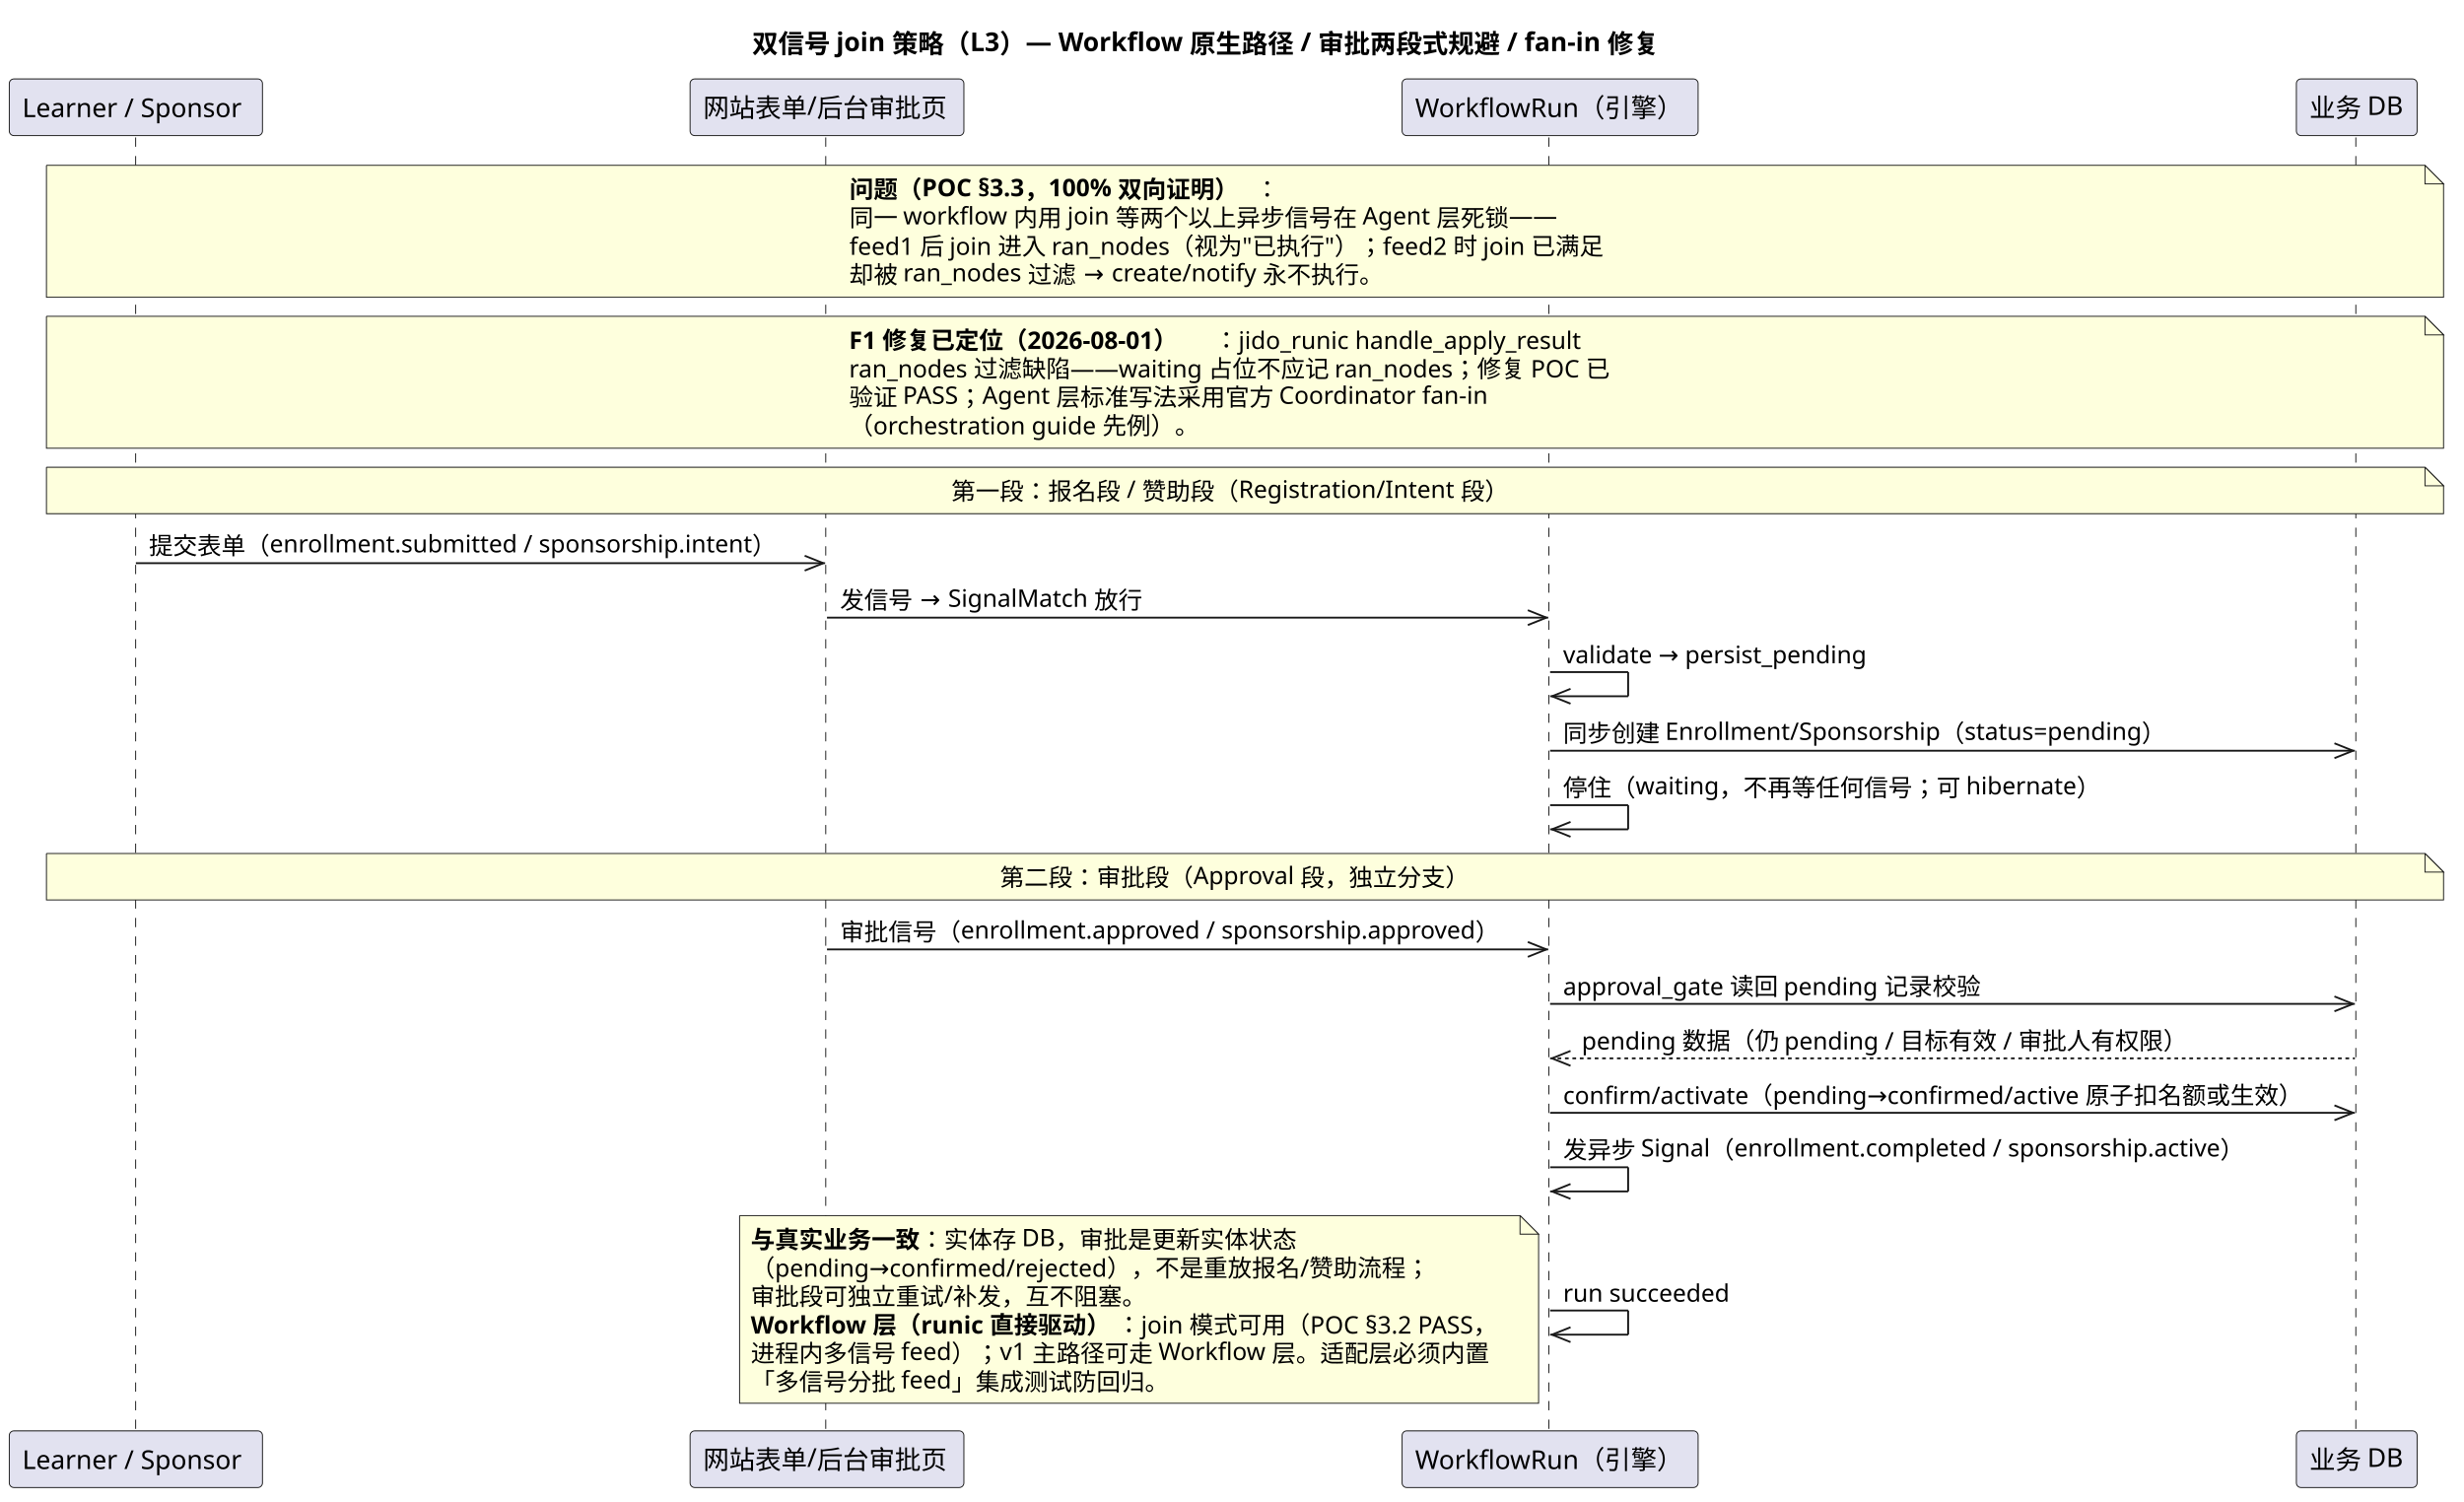
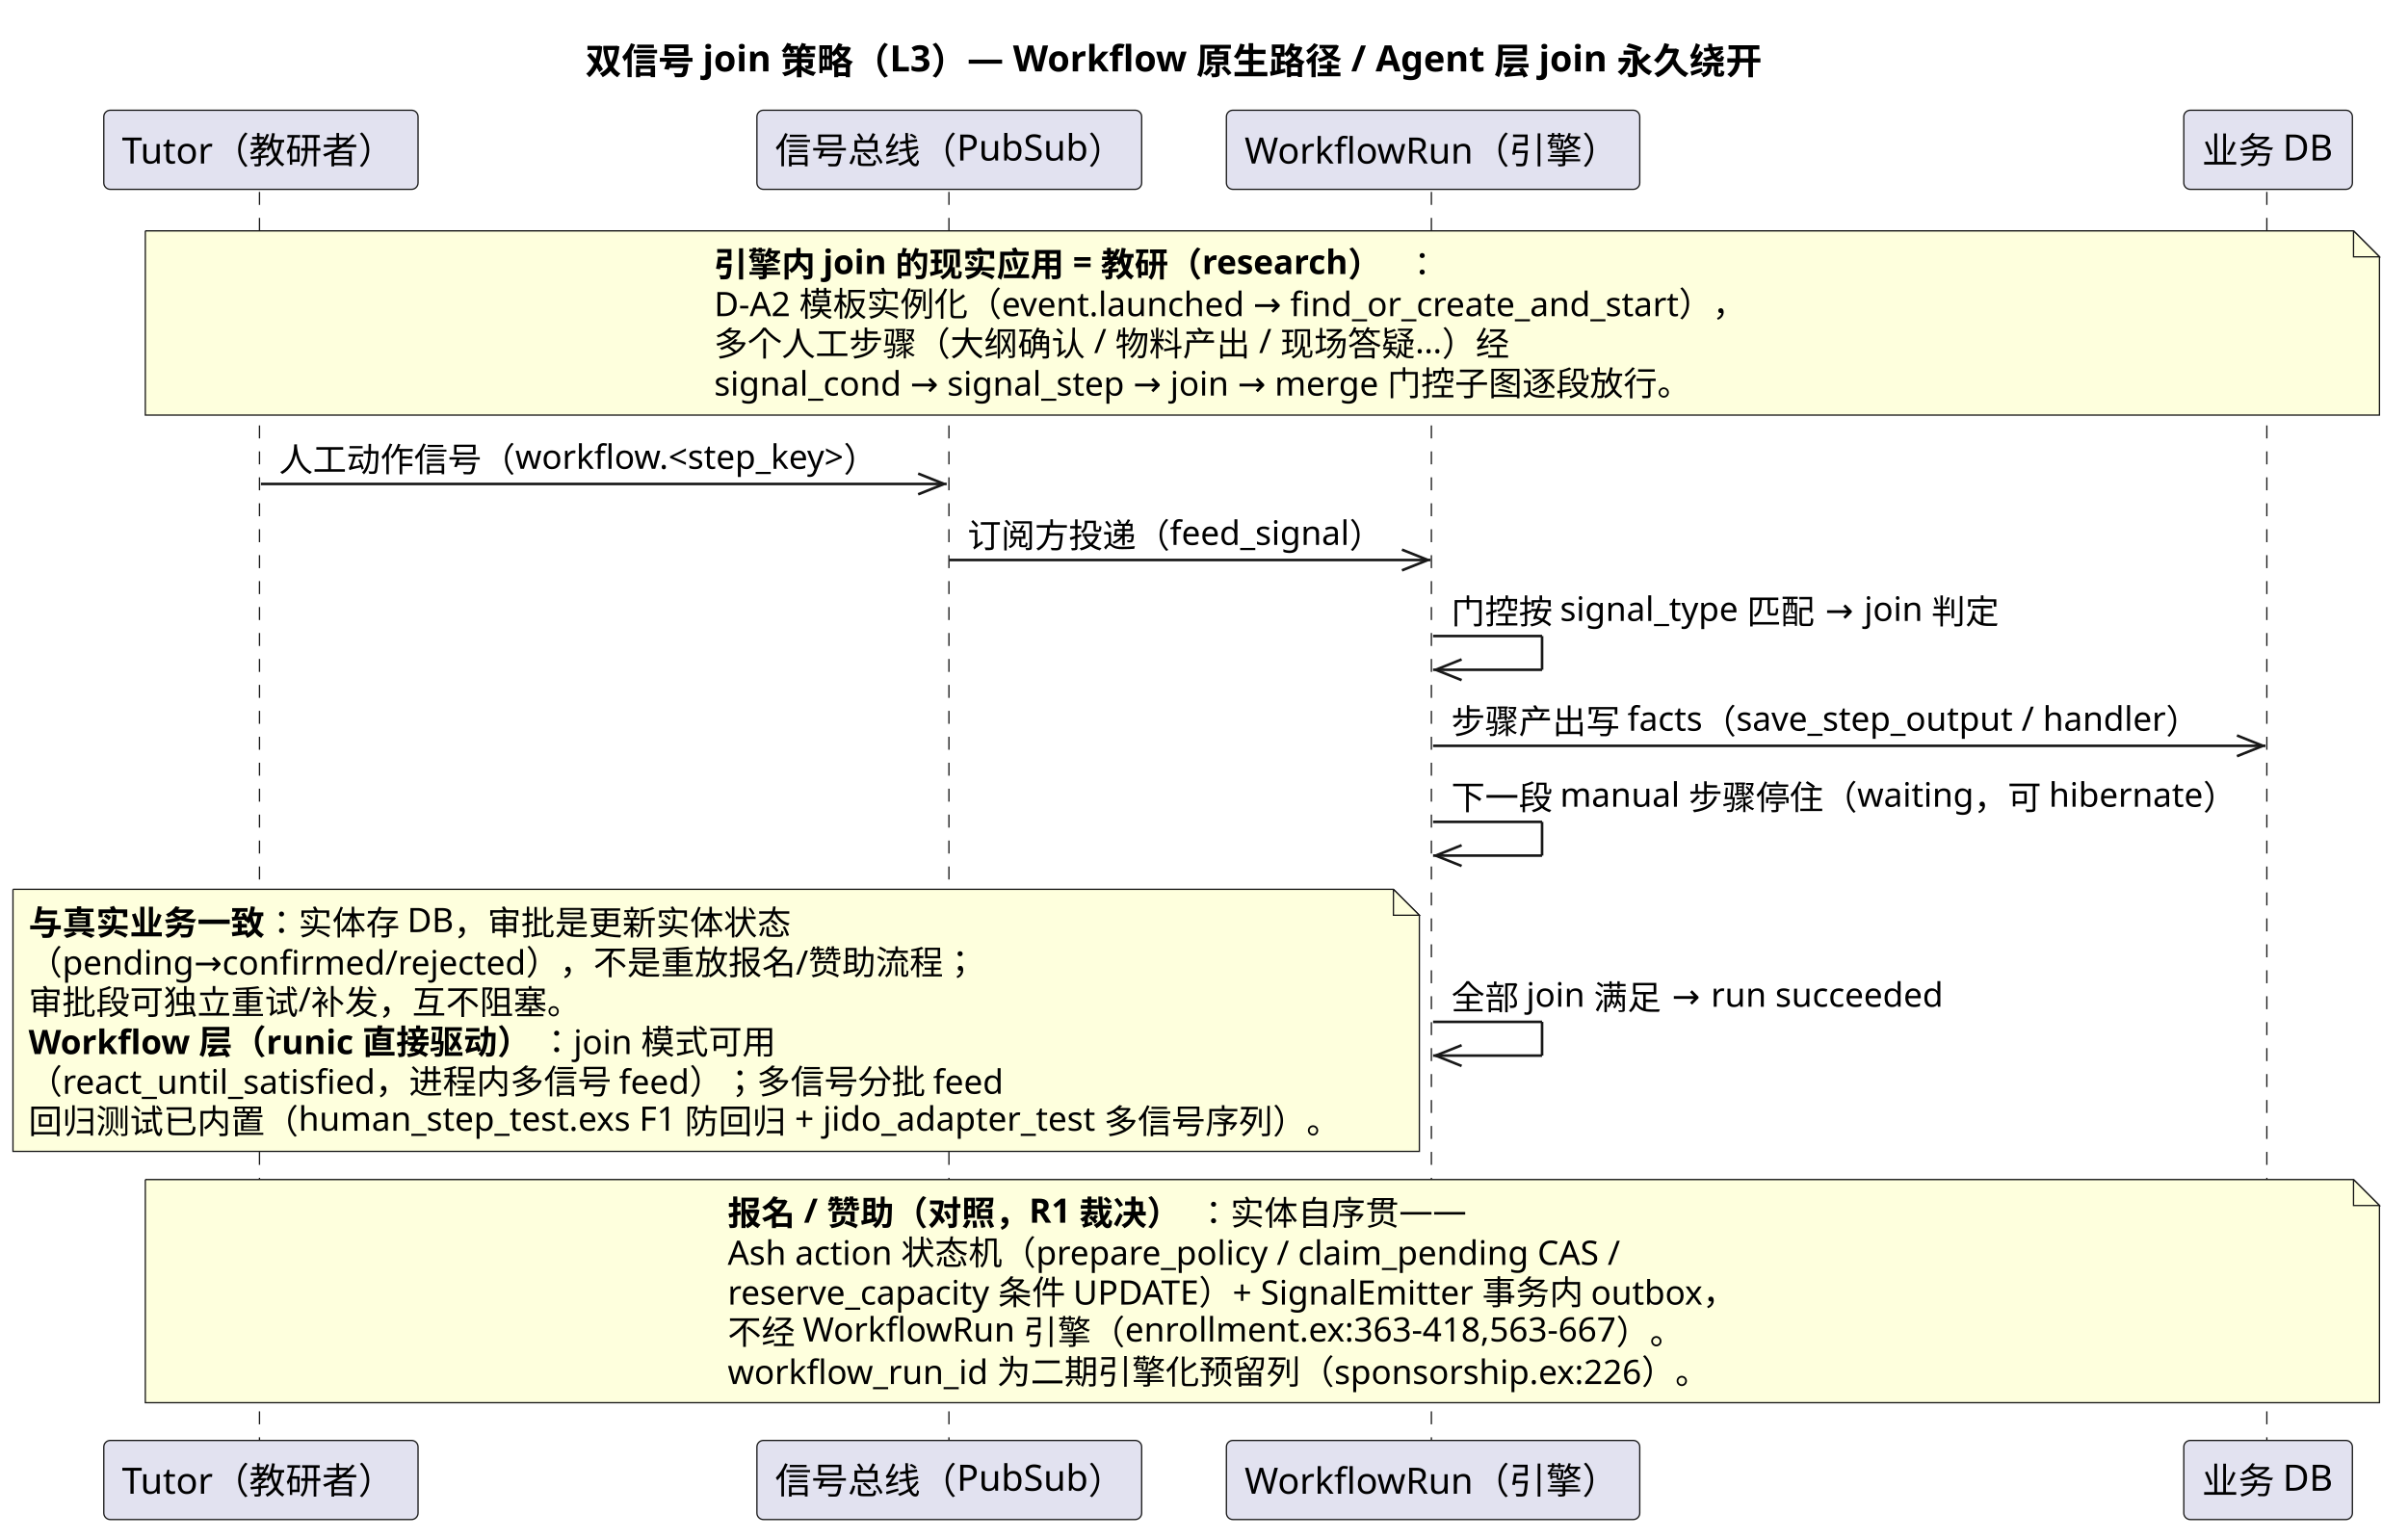
- <svg xmlns="http://www.w3.org/2000/svg" contentStyleType="text/css" data-diagram-type="SEQUENCE" height="808px" preserveAspectRatio="none" style="width:1326px;height:808px;background:#FFFFFF;" version="1.1" viewBox="0 0 1326 808" width="1326px" zoomAndPan="magnify">
+ <svg xmlns="http://www.w3.org/2000/svg" contentStyleType="text/css" data-diagram-type="SEQUENCE" height="593px" preserveAspectRatio="none" style="width:928px;height:593px;background:#FFFFFF;" version="1.1" viewBox="0 0 928 593" width="928px" zoomAndPan="magnify">
  <defs />
  <g>
-     <g class="title" data-source-line="10">
-       <text fill="#000000" font-family="sans-serif" font-size="14" font-weight="700" lengthAdjust="spacing" textLength="510.2" x="404.781" y="28.535">双信号 join 策略（L3）— Workflow 原生路径 / 审批两段式规避 / fan-in 修复</text>
+     <g class="title" data-source-line="19">
+       <text fill="#000000" font-family="sans-serif" font-size="14" font-weight="700" lengthAdjust="spacing" textLength="470.333" x="225.617" y="28.535">双信号 join 策略（L3）— Workflow 原生路径 / Agent 层 join 永久绕开</text>
    </g>
-     <g class="participant-lifeline" data-entity-uid="part1" data-qualified-name="L" data-source-line="15" id="part1-lifeline">
+     <g class="participant-lifeline" data-entity-uid="part1" data-qualified-name="T" data-source-line="24" id="part1-lifeline">
      <g>
-         <rect fill="#000000" fill-opacity="0" height="697.074" width="8" x="69.124" y="73.977" />
-         <line style="stroke:#181818;stroke-width:0.5;stroke-dasharray:5,5;" x1="73" x2="73" y1="73.977" y2="771.051" />
+         <rect fill="#000000" fill-opacity="0" height="482.211" width="8" x="96.553" y="73.977" />
+         <line style="stroke:#181818;stroke-width:0.5;stroke-dasharray:5,5;" x1="100" x2="100" y1="73.977" y2="556.188" />
      </g>
    </g>
-     <g class="participant-lifeline" data-entity-uid="part2" data-qualified-name="W" data-source-line="16" id="part2-lifeline">
+     <g class="participant-lifeline" data-entity-uid="part2" data-qualified-name="BUS" data-source-line="25" id="part2-lifeline">
      <g>
-         <rect fill="#000000" fill-opacity="0" height="697.074" width="8" x="441.045" y="73.977" />
-         <line style="stroke:#181818;stroke-width:0.5;stroke-dasharray:5,5;" x1="444.374" x2="444.374" y1="73.977" y2="771.051" />
+         <rect fill="#000000" fill-opacity="0" height="482.211" width="8" x="361.84" y="73.977" />
+         <line style="stroke:#181818;stroke-width:0.5;stroke-dasharray:5,5;" x1="365.701" x2="365.701" y1="73.977" y2="556.188" />
      </g>
    </g>
-     <g class="participant-lifeline" data-entity-uid="part3" data-qualified-name="R" data-source-line="17" id="part3-lifeline">
+     <g class="participant-lifeline" data-entity-uid="part3" data-qualified-name="R" data-source-line="26" id="part3-lifeline">
      <g>
-         <rect fill="#000000" fill-opacity="0" height="697.074" width="8" x="830.188" y="73.977" />
-         <line style="stroke:#181818;stroke-width:0.5;stroke-dasharray:5,5;" x1="833.539" x2="833.539" y1="73.977" y2="771.051" />
+         <rect fill="#000000" fill-opacity="0" height="482.211" width="8" x="548.283" y="73.977" />
+         <line style="stroke:#181818;stroke-width:0.5;stroke-dasharray:5,5;" x1="551.634" x2="551.634" y1="73.977" y2="556.188" />
      </g>
    </g>
-     <g class="participant-lifeline" data-entity-uid="part4" data-qualified-name="DB" data-source-line="18" id="part4-lifeline">
+     <g class="participant-lifeline" data-entity-uid="part4" data-qualified-name="DB" data-source-line="27" id="part4-lifeline">
      <g>
-         <rect fill="#000000" fill-opacity="0" height="697.074" width="8" x="1264.278" y="73.977" />
-         <line style="stroke:#181818;stroke-width:0.5;stroke-dasharray:5,5;" x1="1267.793" x2="1267.793" y1="73.977" y2="771.051" />
+         <rect fill="#000000" fill-opacity="0" height="482.211" width="8" x="870.083" y="73.977" />
+         <line style="stroke:#181818;stroke-width:0.5;stroke-dasharray:5,5;" x1="873.599" x2="873.599" y1="73.977" y2="556.188" />
      </g>
    </g>
-     <g class="participant participant-head" data-entity-uid="part1" data-qualified-name="L" data-source-line="15" id="part1-head">
-       <rect fill="#E2E2F0" height="30.488" rx="2.5" ry="2.5" style="stroke:#181818;stroke-width:0.5;" width="136.247" x="5" y="42.488" />
-       <text fill="#000000" font-family="sans-serif" font-size="14" lengthAdjust="spacing" textLength="122.247" x="12" y="63.023">Learner / Sponsor</text>
+     <g class="participant participant-head" data-entity-uid="part1" data-qualified-name="T" data-source-line="24" id="part1-head">
+       <rect fill="#E2E2F0" height="30.488" rx="2.5" ry="2.5" style="stroke:#181818;stroke-width:0.5;" width="121.106" x="40" y="42.488" />
+       <text fill="#000000" font-family="sans-serif" font-size="14" lengthAdjust="spacing" textLength="107.106" x="47" y="63.023">Tutor（教研者）</text>
    </g>
-     <g class="participant participant-tail" data-entity-uid="part1" data-qualified-name="L" data-source-line="15" id="part1-tail">
-       <rect fill="#E2E2F0" height="30.488" rx="2.5" ry="2.5" style="stroke:#181818;stroke-width:0.5;" width="136.247" x="5" y="770.051" />
-       <text fill="#000000" font-family="sans-serif" font-size="14" lengthAdjust="spacing" textLength="122.247" x="12" y="790.586">Learner / Sponsor</text>
+     <g class="participant participant-tail" data-entity-uid="part1" data-qualified-name="T" data-source-line="24" id="part1-tail">
+       <rect fill="#E2E2F0" height="30.488" rx="2.5" ry="2.5" style="stroke:#181818;stroke-width:0.5;" width="121.106" x="40" y="555.188" />
+       <text fill="#000000" font-family="sans-serif" font-size="14" lengthAdjust="spacing" textLength="107.106" x="47" y="575.723">Tutor（教研者）</text>
    </g>
-     <g class="participant participant-head" data-entity-uid="part2" data-qualified-name="W" data-source-line="16" id="part2-head">
-       <rect fill="#E2E2F0" height="30.488" rx="2.5" ry="2.5" style="stroke:#181818;stroke-width:0.5;" width="147.342" x="371.374" y="42.488" />
-       <text fill="#000000" font-family="sans-serif" font-size="14" lengthAdjust="spacing" textLength="133.342" x="378.374" y="63.023">网站表单/后台审批页</text>
+     <g class="participant participant-head" data-entity-uid="part2" data-qualified-name="BUS" data-source-line="25" id="part2-head">
+       <rect fill="#E2E2F0" height="30.488" rx="2.5" ry="2.5" style="stroke:#181818;stroke-width:0.5;" width="148.278" x="291.701" y="42.488" />
+       <text fill="#000000" font-family="sans-serif" font-size="14" lengthAdjust="spacing" textLength="134.278" x="298.701" y="63.023">信号总线（PubSub）</text>
    </g>
-     <g class="participant participant-tail" data-entity-uid="part2" data-qualified-name="W" data-source-line="16" id="part2-tail">
-       <rect fill="#E2E2F0" height="30.488" rx="2.5" ry="2.5" style="stroke:#181818;stroke-width:0.5;" width="147.342" x="371.374" y="770.051" />
-       <text fill="#000000" font-family="sans-serif" font-size="14" lengthAdjust="spacing" textLength="133.342" x="378.374" y="790.586">网站表单/后台审批页</text>
+     <g class="participant participant-tail" data-entity-uid="part2" data-qualified-name="BUS" data-source-line="25" id="part2-tail">
+       <rect fill="#E2E2F0" height="30.488" rx="2.5" ry="2.5" style="stroke:#181818;stroke-width:0.5;" width="148.278" x="291.701" y="555.188" />
+       <text fill="#000000" font-family="sans-serif" font-size="14" lengthAdjust="spacing" textLength="134.278" x="298.701" y="575.723">信号总线（PubSub）</text>
    </g>
-     <g class="participant participant-head" data-entity-uid="part3" data-qualified-name="R" data-source-line="17" id="part3-head">
-       <rect fill="#E2E2F0" height="30.488" rx="2.5" ry="2.5" style="stroke:#181818;stroke-width:0.5;" width="159.298" x="754.539" y="42.488" />
-       <text fill="#000000" font-family="sans-serif" font-size="14" lengthAdjust="spacing" textLength="145.298" x="761.539" y="63.023">WorkflowRun（引擎）</text>
+     <g class="participant participant-head" data-entity-uid="part3" data-qualified-name="R" data-source-line="26" id="part3-head">
+       <rect fill="#E2E2F0" height="30.488" rx="2.5" ry="2.5" style="stroke:#181818;stroke-width:0.5;" width="159.298" x="472.634" y="42.488" />
+       <text fill="#000000" font-family="sans-serif" font-size="14" lengthAdjust="spacing" textLength="145.298" x="479.634" y="63.023">WorkflowRun（引擎）</text>
    </g>
-     <g class="participant participant-tail" data-entity-uid="part3" data-qualified-name="R" data-source-line="17" id="part3-tail">
-       <rect fill="#E2E2F0" height="30.488" rx="2.5" ry="2.5" style="stroke:#181818;stroke-width:0.5;" width="159.298" x="754.539" y="770.051" />
-       <text fill="#000000" font-family="sans-serif" font-size="14" lengthAdjust="spacing" textLength="145.298" x="761.539" y="790.586">WorkflowRun（引擎）</text>
+     <g class="participant participant-tail" data-entity-uid="part3" data-qualified-name="R" data-source-line="26" id="part3-tail">
+       <rect fill="#E2E2F0" height="30.488" rx="2.5" ry="2.5" style="stroke:#181818;stroke-width:0.5;" width="159.298" x="472.634" y="555.188" />
+       <text fill="#000000" font-family="sans-serif" font-size="14" lengthAdjust="spacing" textLength="145.298" x="479.634" y="575.723">WorkflowRun（引擎）</text>
    </g>
-     <g class="participant participant-head" data-entity-uid="part4" data-qualified-name="DB" data-source-line="18" id="part4-head">
-       <rect fill="#E2E2F0" height="30.488" rx="2.5" ry="2.5" style="stroke:#181818;stroke-width:0.5;" width="64.969" x="1235.793" y="42.488" />
-       <text fill="#000000" font-family="sans-serif" font-size="14" lengthAdjust="spacing" textLength="50.969" x="1242.793" y="63.023">业务 DB</text>
+     <g class="participant participant-head" data-entity-uid="part4" data-qualified-name="DB" data-source-line="27" id="part4-head">
+       <rect fill="#E2E2F0" height="30.488" rx="2.5" ry="2.5" style="stroke:#181818;stroke-width:0.5;" width="64.969" x="841.599" y="42.488" />
+       <text fill="#000000" font-family="sans-serif" font-size="14" lengthAdjust="spacing" textLength="50.969" x="848.599" y="63.023">业务 DB</text>
    </g>
-     <g class="participant participant-tail" data-entity-uid="part4" data-qualified-name="DB" data-source-line="18" id="part4-tail">
-       <rect fill="#E2E2F0" height="30.488" rx="2.5" ry="2.5" style="stroke:#181818;stroke-width:0.5;" width="64.969" x="1235.793" y="770.051" />
-       <text fill="#000000" font-family="sans-serif" font-size="14" lengthAdjust="spacing" textLength="50.969" x="1242.793" y="790.586">业务 DB</text>
+     <g class="participant participant-tail" data-entity-uid="part4" data-qualified-name="DB" data-source-line="27" id="part4-tail">
+       <rect fill="#E2E2F0" height="30.488" rx="2.5" ry="2.5" style="stroke:#181818;stroke-width:0.5;" width="64.969" x="841.599" y="555.188" />
+       <text fill="#000000" font-family="sans-serif" font-size="14" lengthAdjust="spacing" textLength="50.969" x="848.599" y="575.723">业务 DB</text>
    </g>
-     <path d="M25,88.977 L25,159.977 L1315,159.977 L1315,98.977 L1305,88.977 L25,88.977" fill="#FEFFDD" style="stroke:#181818;stroke-width:0.5;" />
-     <path d="M1305,88.977 L1305,98.977 L1315,98.977 L1305,88.977" fill="#FEFFDD" style="stroke:#181818;stroke-width:0.5;" />
-     <text fill="#000000" font-family="sans-serif" font-size="13" font-weight="700" lengthAdjust="spacing" textLength="218.353" x="457.11" y="106.545">问题（POC §3.3，100% 双向证明）</text>
-     <text fill="#000000" font-family="sans-serif" font-size="13" lengthAdjust="spacing" textLength="13" x="675.463" y="106.545">：</text>
-     <text fill="#000000" font-family="sans-serif" font-size="13" lengthAdjust="spacing" textLength="390.152" x="457.11" y="121.856">同一 workflow 内用 join 等两个以上异步信号在 Agent 层死锁——</text>
-     <text fill="#000000" font-family="sans-serif" font-size="13" lengthAdjust="spacing" textLength="417.543" x="457.11" y="137.166">feed1 后 join 进入 ran_nodes（视为"已执行"）；feed2 时 join 已满足</text>
-     <text fill="#000000" font-family="sans-serif" font-size="13" lengthAdjust="spacing" textLength="297.305" x="457.11" y="152.477">却被 ran_nodes 过滤 → create/notify 永不执行。</text>
-     <path d="M25,170.219 L25,241.219 L1315,241.219 L1315,180.219 L1305,170.219 L25,170.219" fill="#FEFFDD" style="stroke:#181818;stroke-width:0.5;" />
-     <path d="M1305,170.219 L1305,180.219 L1315,180.219 L1305,170.219" fill="#FEFFDD" style="stroke:#181818;stroke-width:0.5;" />
-     <text fill="#000000" font-family="sans-serif" font-size="13" font-weight="700" lengthAdjust="spacing" textLength="196.536" x="456.913" y="187.787">F1 修复已定位（2026-08-01）</text>
-     <text fill="#000000" font-family="sans-serif" font-size="13" lengthAdjust="spacing" textLength="204.833" x="653.449" y="187.787">：jido_runic handle_apply_result</text>
-     <text fill="#000000" font-family="sans-serif" font-size="13" lengthAdjust="spacing" textLength="417.936" x="456.913" y="203.098">ran_nodes 过滤缺陷——waiting 占位不应记 ran_nodes；修复 POC 已</text>
-     <text fill="#000000" font-family="sans-serif" font-size="13" lengthAdjust="spacing" textLength="354.872" x="456.913" y="218.408">验证 PASS；Agent 层标准写法采用官方 Coordinator fan-in</text>
-     <text fill="#000000" font-family="sans-serif" font-size="13" lengthAdjust="spacing" textLength="192.518" x="456.913" y="233.719">（orchestration guide 先例）。</text>
-     <path d="M25,251.461 L25,276.461 L1315,276.461 L1315,261.461 L1305,251.461 L25,251.461" fill="#FEFFDD" style="stroke:#181818;stroke-width:0.5;" />
-     <path d="M1305,251.461 L1305,261.461 L1315,261.461 L1305,251.461" fill="#FEFFDD" style="stroke:#181818;stroke-width:0.5;" />
-     <text fill="#000000" font-family="sans-serif" font-size="13" lengthAdjust="spacing" textLength="307.81" x="511.976" y="269.029">第一段：报名段 / 赞助段（Registration/Intent 段）</text>
-     <g class="message" data-entity-1="part1" data-entity-2="part2" data-source-line="35" id="msg1">
-       <line style="stroke:#181818;stroke-width:1;" x1="443.045" x2="433.045" y1="303.082" y2="299.082" />
-       <line style="stroke:#181818;stroke-width:1;" x1="443.045" x2="433.045" y1="303.082" y2="307.082" />
-       <line style="stroke:#181818;stroke-width:1;" x1="73.124" x2="444.045" y1="303.082" y2="303.082" />
-       <text fill="#000000" font-family="sans-serif" font-size="13" lengthAdjust="spacing" textLength="347.921" x="80.124" y="298.34">提交表单（enrollment.submitted / sponsorship.intent）</text>
+     <path d="M56,88.977 L56,159.977 L917,159.977 L917,98.977 L907,88.977 L56,88.977" fill="#FEFFDD" style="stroke:#181818;stroke-width:0.5;" />
+     <path d="M907,88.977 L907,98.977 L917,98.977 L907,88.977" fill="#FEFFDD" style="stroke:#181818;stroke-width:0.5;" />
+     <text fill="#000000" font-family="sans-serif" font-size="13" font-weight="700" lengthAdjust="spacing" textLength="266.379" x="275.21" y="106.545">引擎内 join 的现实应用 = 教研（research）</text>
+     <text fill="#000000" font-family="sans-serif" font-size="13" lengthAdjust="spacing" textLength="13" x="541.59" y="106.545">：</text>
+     <text fill="#000000" font-family="sans-serif" font-size="13" lengthAdjust="spacing" textLength="414.147" x="275.21" y="121.856">D-A2 模板实例化（event.launched → find_or_create_and_start），</text>
+     <text fill="#000000" font-family="sans-serif" font-size="13" lengthAdjust="spacing" textLength="316.088" x="275.21" y="137.166">多个人工步骤（大纲确认 / 物料产出 / 现场答疑…）经</text>
+     <text fill="#000000" font-family="sans-serif" font-size="13" lengthAdjust="spacing" textLength="394.405" x="275.21" y="152.477">signal_cond → signal_step → join → merge 门控子图逐段放行。</text>
+     <g class="message" data-entity-1="part1" data-entity-2="part2" data-source-line="36" id="msg1">
+       <line style="stroke:#181818;stroke-width:1;" x1="363.84" x2="353.84" y1="186.529" y2="182.529" />
+       <line style="stroke:#181818;stroke-width:1;" x1="363.84" x2="353.84" y1="186.529" y2="190.529" />
+       <line style="stroke:#181818;stroke-width:1;" x1="100.553" x2="364.84" y1="186.529" y2="186.529" />
+       <text fill="#000000" font-family="sans-serif" font-size="13" lengthAdjust="spacing" textLength="241.287" x="107.553" y="181.787">人工动作信号（workflow.&lt;step_key&gt;）</text>
    </g>
-     <g class="message" data-entity-1="part2" data-entity-2="part3" data-source-line="36" id="msg2">
-       <line style="stroke:#181818;stroke-width:1;" x1="832.188" x2="822.188" y1="332.393" y2="328.393" />
-       <line style="stroke:#181818;stroke-width:1;" x1="832.188" x2="822.188" y1="332.393" y2="336.393" />
-       <line style="stroke:#181818;stroke-width:1;" x1="445.045" x2="833.188" y1="332.393" y2="332.393" />
-       <text fill="#000000" font-family="sans-serif" font-size="13" lengthAdjust="spacing" textLength="166.175" x="452.045" y="327.65">发信号 → SignalMatch 放行</text>
+     <g class="message" data-entity-1="part2" data-entity-2="part3" data-source-line="37" id="msg2">
+       <line style="stroke:#181818;stroke-width:1;" x1="550.283" x2="540.283" y1="215.84" y2="211.84" />
+       <line style="stroke:#181818;stroke-width:1;" x1="550.283" x2="540.283" y1="215.84" y2="219.84" />
+       <line style="stroke:#181818;stroke-width:1;" x1="365.84" x2="551.283" y1="215.84" y2="215.84" />
+       <text fill="#000000" font-family="sans-serif" font-size="13" lengthAdjust="spacing" textLength="162.443" x="372.84" y="211.098">订阅方投递（feed_signal）</text>
    </g>
-     <g class="message" data-entity-1="part3" data-entity-2="part3" data-source-line="37" id="msg3">
-       <line style="stroke:#181818;stroke-width:1;" x1="834.188" x2="876.188" y1="361.703" y2="361.703" />
-       <line style="stroke:#181818;stroke-width:1;" x1="876.188" x2="876.188" y1="361.703" y2="374.703" />
-       <line style="stroke:#181818;stroke-width:1;" x1="834.188" x2="876.188" y1="374.703" y2="374.703" />
-       <line style="stroke:#181818;stroke-width:1;" x1="835.188" x2="845.188" y1="374.703" y2="370.703" />
-       <line style="stroke:#181818;stroke-width:1;" x1="835.188" x2="845.188" y1="374.703" y2="378.703" />
-       <text fill="#000000" font-family="sans-serif" font-size="13" lengthAdjust="spacing" textLength="170.841" x="841.188" y="356.961">validate → persist_pending</text>
+     <g class="message" data-entity-1="part3" data-entity-2="part3" data-source-line="38" id="msg3">
+       <line style="stroke:#181818;stroke-width:1;" x1="552.283" x2="594.283" y1="245.15" y2="245.15" />
+       <line style="stroke:#181818;stroke-width:1;" x1="594.283" x2="594.283" y1="245.15" y2="258.15" />
+       <line style="stroke:#181818;stroke-width:1;" x1="552.283" x2="594.283" y1="258.15" y2="258.15" />
+       <line style="stroke:#181818;stroke-width:1;" x1="553.283" x2="563.283" y1="258.15" y2="254.15" />
+       <line style="stroke:#181818;stroke-width:1;" x1="553.283" x2="563.283" y1="258.15" y2="262.15" />
+       <text fill="#000000" font-family="sans-serif" font-size="13" lengthAdjust="spacing" textLength="219.407" x="559.283" y="240.408">门控按 signal_type 匹配 → join 判定</text>
    </g>
-     <g class="message" data-entity-1="part3" data-entity-2="part4" data-source-line="38" id="msg4">
-       <line style="stroke:#181818;stroke-width:1;" x1="1266.278" x2="1256.278" y1="404.014" y2="400.014" />
-       <line style="stroke:#181818;stroke-width:1;" x1="1266.278" x2="1256.278" y1="404.014" y2="408.014" />
-       <line style="stroke:#181818;stroke-width:1;" x1="834.188" x2="1267.278" y1="404.014" y2="404.014" />
-       <text fill="#000000" font-family="sans-serif" font-size="13" lengthAdjust="spacing" textLength="335.144" x="841.188" y="399.272">同步创建 Enrollment/Sponsorship（status=pending）</text>
+     <g class="message" data-entity-1="part3" data-entity-2="part4" data-source-line="39" id="msg4">
+       <line style="stroke:#181818;stroke-width:1;" x1="872.083" x2="862.083" y1="287.461" y2="283.461" />
+       <line style="stroke:#181818;stroke-width:1;" x1="872.083" x2="862.083" y1="287.461" y2="291.461" />
+       <line style="stroke:#181818;stroke-width:1;" x1="552.283" x2="873.083" y1="287.461" y2="287.461" />
+       <text fill="#000000" font-family="sans-serif" font-size="13" lengthAdjust="spacing" textLength="297.8" x="559.283" y="282.719">步骤产出写 facts（save_step_output / handler）</text>
    </g>
-     <g class="message" data-entity-1="part3" data-entity-2="part3" data-source-line="39" id="msg5">
-       <line style="stroke:#181818;stroke-width:1;" x1="834.188" x2="876.188" y1="433.324" y2="433.324" />
-       <line style="stroke:#181818;stroke-width:1;" x1="876.188" x2="876.188" y1="433.324" y2="446.324" />
-       <line style="stroke:#181818;stroke-width:1;" x1="834.188" x2="876.188" y1="446.324" y2="446.324" />
-       <line style="stroke:#181818;stroke-width:1;" x1="835.188" x2="845.188" y1="446.324" y2="442.324" />
-       <line style="stroke:#181818;stroke-width:1;" x1="835.188" x2="845.188" y1="446.324" y2="450.324" />
-       <text fill="#000000" font-family="sans-serif" font-size="13" lengthAdjust="spacing" textLength="291.783" x="841.188" y="428.582">停住（waiting，不再等任何信号；可 hibernate）</text>
+     <g class="message" data-entity-1="part3" data-entity-2="part3" data-source-line="40" id="msg5">
+       <line style="stroke:#181818;stroke-width:1;" x1="552.283" x2="594.283" y1="316.772" y2="316.772" />
+       <line style="stroke:#181818;stroke-width:1;" x1="594.283" x2="594.283" y1="316.772" y2="329.772" />
+       <line style="stroke:#181818;stroke-width:1;" x1="552.283" x2="594.283" y1="329.772" y2="329.772" />
+       <line style="stroke:#181818;stroke-width:1;" x1="553.283" x2="563.283" y1="329.772" y2="325.772" />
+       <line style="stroke:#181818;stroke-width:1;" x1="553.283" x2="563.283" y1="329.772" y2="333.772" />
+       <text fill="#000000" font-family="sans-serif" font-size="13" lengthAdjust="spacing" textLength="307.398" x="559.283" y="312.029">下一段 manual 步骤停住（waiting，可 hibernate）</text>
    </g>
-     <path d="M25,459.324 L25,484.324 L1315,484.324 L1315,469.324 L1305,459.324 L25,459.324" fill="#FEFFDD" style="stroke:#181818;stroke-width:0.5;" />
-     <path d="M1305,459.324 L1305,469.324 L1315,469.324 L1305,459.324" fill="#FEFFDD" style="stroke:#181818;stroke-width:0.5;" />
-     <text fill="#000000" font-family="sans-serif" font-size="13" lengthAdjust="spacing" textLength="255.417" x="538.173" y="476.893">第二段：审批段（Approval 段，独立分支）</text>
-     <g class="message" data-entity-1="part2" data-entity-2="part3" data-source-line="42" id="msg6">
-       <line style="stroke:#181818;stroke-width:1;" x1="832.188" x2="822.188" y1="510.945" y2="506.945" />
-       <line style="stroke:#181818;stroke-width:1;" x1="832.188" x2="822.188" y1="510.945" y2="514.945" />
-       <line style="stroke:#181818;stroke-width:1;" x1="445.045" x2="833.188" y1="510.945" y2="510.945" />
-       <text fill="#000000" font-family="sans-serif" font-size="13" lengthAdjust="spacing" textLength="365.143" x="452.045" y="506.203">审批信号（enrollment.approved / sponsorship.approved）</text>
+     <g class="message" data-entity-1="part3" data-entity-2="part3" data-source-line="41" id="msg6">
+       <line style="stroke:#181818;stroke-width:1;" x1="552.283" x2="594.283" y1="393.858" y2="393.858" />
+       <line style="stroke:#181818;stroke-width:1;" x1="594.283" x2="594.283" y1="393.858" y2="406.858" />
+       <line style="stroke:#181818;stroke-width:1;" x1="552.283" x2="594.283" y1="406.858" y2="406.858" />
+       <line style="stroke:#181818;stroke-width:1;" x1="553.283" x2="563.283" y1="406.858" y2="402.858" />
+       <line style="stroke:#181818;stroke-width:1;" x1="553.283" x2="563.283" y1="406.858" y2="410.858" />
+       <text fill="#000000" font-family="sans-serif" font-size="13" lengthAdjust="spacing" textLength="196.892" x="559.283" y="389.116">全部 join 满足 → run succeeded</text>
    </g>
-     <g class="message" data-entity-1="part3" data-entity-2="part4" data-source-line="43" id="msg7">
-       <line style="stroke:#181818;stroke-width:1;" x1="1266.278" x2="1256.278" y1="540.256" y2="536.256" />
-       <line style="stroke:#181818;stroke-width:1;" x1="1266.278" x2="1256.278" y1="540.256" y2="544.256" />
-       <line style="stroke:#181818;stroke-width:1;" x1="834.188" x2="1267.278" y1="540.256" y2="540.256" />
-       <text fill="#000000" font-family="sans-serif" font-size="13" lengthAdjust="spacing" textLength="230.35" x="841.188" y="535.514">approval_gate 读回 pending 记录校验</text>
-     </g>
-     <g class="message" data-entity-1="part4" data-entity-2="part3" data-source-line="44" id="msg8">
-       <line style="stroke:#181818;stroke-width:1;" x1="835.188" x2="845.188" y1="569.566" y2="565.566" />
-       <line style="stroke:#181818;stroke-width:1;" x1="835.188" x2="845.188" y1="569.566" y2="573.566" />
-       <line style="stroke:#181818;stroke-width:1;stroke-dasharray:2,2;" x1="834.188" x2="1267.278" y1="569.566" y2="569.566" />
-       <text fill="#000000" font-family="sans-serif" font-size="13" lengthAdjust="spacing" textLength="336.527" x="851.188" y="564.824">pending 数据（仍 pending / 目标有效 / 审批人有权限）</text>
-     </g>
-     <g class="message" data-entity-1="part3" data-entity-2="part4" data-source-line="45" id="msg9">
-       <line style="stroke:#181818;stroke-width:1;" x1="1266.278" x2="1256.278" y1="598.877" y2="594.877" />
-       <line style="stroke:#181818;stroke-width:1;" x1="1266.278" x2="1256.278" y1="598.877" y2="602.877" />
-       <line style="stroke:#181818;stroke-width:1;" x1="834.188" x2="1267.278" y1="598.877" y2="598.877" />
-       <text fill="#000000" font-family="sans-serif" font-size="13" lengthAdjust="spacing" textLength="410.09" x="841.188" y="594.135">confirm/activate（pending→confirmed/active 原子扣名额或生效）</text>
-     </g>
-     <g class="message" data-entity-1="part3" data-entity-2="part3" data-source-line="46" id="msg10">
-       <line style="stroke:#181818;stroke-width:1;" x1="834.188" x2="876.188" y1="628.188" y2="628.188" />
-       <line style="stroke:#181818;stroke-width:1;" x1="876.188" x2="876.188" y1="628.188" y2="641.188" />
-       <line style="stroke:#181818;stroke-width:1;" x1="834.188" x2="876.188" y1="641.188" y2="641.188" />
-       <line style="stroke:#181818;stroke-width:1;" x1="835.188" x2="845.188" y1="641.188" y2="637.188" />
-       <line style="stroke:#181818;stroke-width:1;" x1="835.188" x2="845.188" y1="641.188" y2="645.188" />
-       <text fill="#000000" font-family="sans-serif" font-size="13" lengthAdjust="spacing" textLength="378.803" x="841.188" y="623.445">发异步 Signal（enrollment.completed / sponsorship.active）</text>
-     </g>
-     <g class="message" data-entity-1="part3" data-entity-2="part3" data-source-line="47" id="msg11">
-       <line style="stroke:#181818;stroke-width:1;" x1="834.188" x2="876.188" y1="705.274" y2="705.274" />
-       <line style="stroke:#181818;stroke-width:1;" x1="876.188" x2="876.188" y1="705.274" y2="718.274" />
-       <line style="stroke:#181818;stroke-width:1;" x1="834.188" x2="876.188" y1="718.274" y2="718.274" />
-       <line style="stroke:#181818;stroke-width:1;" x1="835.188" x2="845.188" y1="718.274" y2="714.274" />
-       <line style="stroke:#181818;stroke-width:1;" x1="835.188" x2="845.188" y1="718.274" y2="722.274" />
-       <text fill="#000000" font-family="sans-serif" font-size="13" lengthAdjust="spacing" textLength="91.673" x="841.188" y="700.532">run succeeded</text>
-     </g>
-     <path d="M398,654.188 L398,755.188 L828,755.188 L828,664.188 L818,654.188 L398,654.188" fill="#FEFFDD" style="stroke:#181818;stroke-width:0.5;" />
-     <path d="M818,654.188 L818,664.188 L828,664.188 L818,654.188" fill="#FEFFDD" style="stroke:#181818;stroke-width:0.5;" />
-     <text fill="#000000" font-family="sans-serif" font-size="13" font-weight="700" lengthAdjust="spacing" textLength="91" x="404" y="671.756">与真实业务一致</text>
-     <text fill="#000000" font-family="sans-serif" font-size="13" lengthAdjust="spacing" textLength="203.328" x="495" y="671.756">：实体存 DB，审批是更新实体状态</text>
-     <text fill="#000000" font-family="sans-serif" font-size="13" lengthAdjust="spacing" textLength="375.077" x="404" y="687.066">（pending→confirmed/rejected），不是重放报名/赞助流程；</text>
-     <text fill="#000000" font-family="sans-serif" font-size="13" lengthAdjust="spacing" textLength="214.817" x="404" y="702.377">审批段可独立重试/补发，互不阻塞。</text>
-     <text fill="#000000" font-family="sans-serif" font-size="13" font-weight="700" lengthAdjust="spacing" textLength="197.025" x="404" y="717.688">Workflow 层（runic 直接驱动）</text>
-     <text fill="#000000" font-family="sans-serif" font-size="13" lengthAdjust="spacing" textLength="212.316" x="601.025" y="717.688">：join 模式可用（POC §3.2 PASS，</text>
-     <text fill="#000000" font-family="sans-serif" font-size="13" lengthAdjust="spacing" textLength="403.413" x="404" y="732.998">进程内多信号 feed）；v1 主路径可走 Workflow 层。适配层必须内置</text>
-     <text fill="#000000" font-family="sans-serif" font-size="13" lengthAdjust="spacing" textLength="226.56" x="404" y="748.309">「多信号分批 feed」集成测试防回归。</text>
+     <path d="M5,342.772 L5,443.772 L547,443.772 L547,352.772 L537,342.772 L5,342.772" fill="#FEFFDD" style="stroke:#181818;stroke-width:0.5;" />
+     <path d="M537,342.772 L537,352.772 L547,352.772 L537,342.772" fill="#FEFFDD" style="stroke:#181818;stroke-width:0.5;" />
+     <text fill="#000000" font-family="sans-serif" font-size="13" font-weight="700" lengthAdjust="spacing" textLength="91" x="11" y="360.34">与真实业务一致</text>
+     <text fill="#000000" font-family="sans-serif" font-size="13" lengthAdjust="spacing" textLength="203.328" x="102" y="360.34">：实体存 DB，审批是更新实体状态</text>
+     <text fill="#000000" font-family="sans-serif" font-size="13" lengthAdjust="spacing" textLength="375.077" x="11" y="375.65">（pending→confirmed/rejected），不是重放报名/赞助流程；</text>
+     <text fill="#000000" font-family="sans-serif" font-size="13" lengthAdjust="spacing" textLength="214.817" x="11" y="390.961">审批段可独立重试/补发，互不阻塞。</text>
+     <text fill="#000000" font-family="sans-serif" font-size="13" font-weight="700" lengthAdjust="spacing" textLength="197.025" x="11" y="406.272">Workflow 层（runic 直接驱动）</text>
+     <text fill="#000000" font-family="sans-serif" font-size="13" lengthAdjust="spacing" textLength="92.879" x="208.025" y="406.272">：join 模式可用</text>
+     <text fill="#000000" font-family="sans-serif" font-size="13" lengthAdjust="spacing" textLength="383.913" x="11" y="421.582">（react_until_satisfied，进程内多信号 feed）；多信号分批 feed</text>
+     <text fill="#000000" font-family="sans-serif" font-size="13" lengthAdjust="spacing" textLength="521.695" x="11" y="436.893">回归测试已内置（human_step_test.exs F1 防回归 + jido_adapter_test 多信号序列）。</text>
+     <path d="M56,454.635 L56,540.635 L917,540.635 L917,464.635 L907,454.635 L56,454.635" fill="#FEFFDD" style="stroke:#181818;stroke-width:0.5;" />
+     <path d="M907,454.635 L907,464.635 L917,464.635 L907,454.635" fill="#FEFFDD" style="stroke:#181818;stroke-width:0.5;" />
+     <text fill="#000000" font-family="sans-serif" font-size="13" font-weight="700" lengthAdjust="spacing" textLength="180.75" x="280.428" y="472.203">报名 / 赞助（对照，R1 裁决）</text>
+     <text fill="#000000" font-family="sans-serif" font-size="13" lengthAdjust="spacing" textLength="104" x="461.178" y="472.203">：实体自序贯——</text>
+     <text fill="#000000" font-family="sans-serif" font-size="13" lengthAdjust="spacing" textLength="361.353" x="280.428" y="487.514">Ash action 状态机（prepare_policy / claim_pending CAS /</text>
+     <text fill="#000000" font-family="sans-serif" font-size="13" lengthAdjust="spacing" textLength="403.711" x="280.428" y="502.824">reserve_capacity 条件 UPDATE）+ SignalEmitter 事务内 outbox，</text>
+     <text fill="#000000" font-family="sans-serif" font-size="13" lengthAdjust="spacing" textLength="391.828" x="280.428" y="518.135">不经 WorkflowRun 引擎（enrollment.ex:363-418,563-667）。</text>
+     <text fill="#000000" font-family="sans-serif" font-size="13" lengthAdjust="spacing" textLength="389.498" x="280.428" y="533.445">workflow_run_id 为二期引擎化预留列（sponsorship.ex:226）。</text>
  </g>
</svg>
